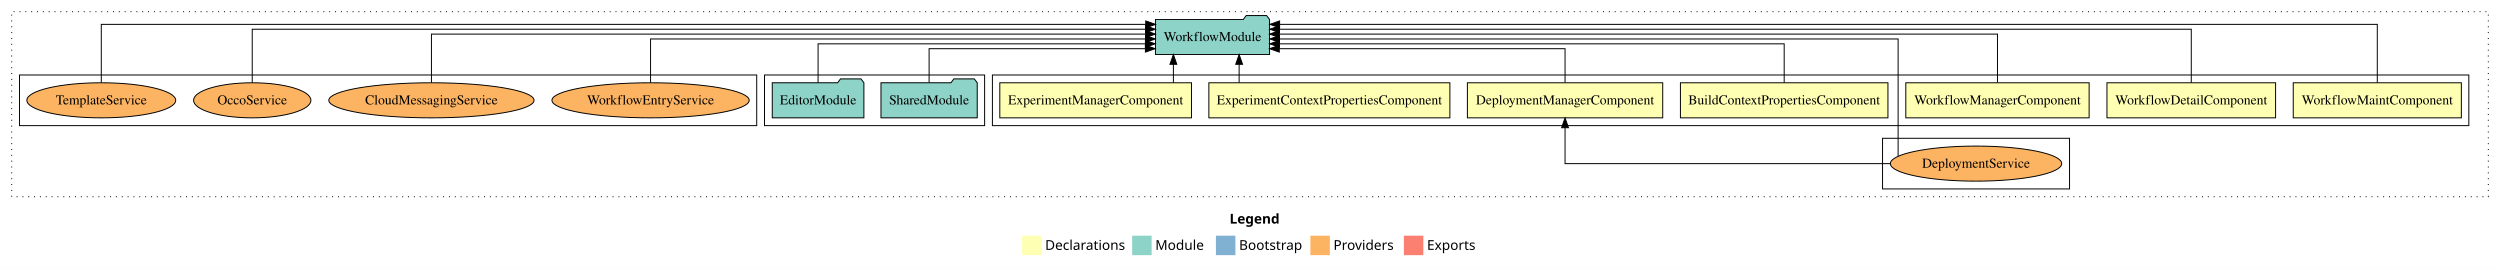
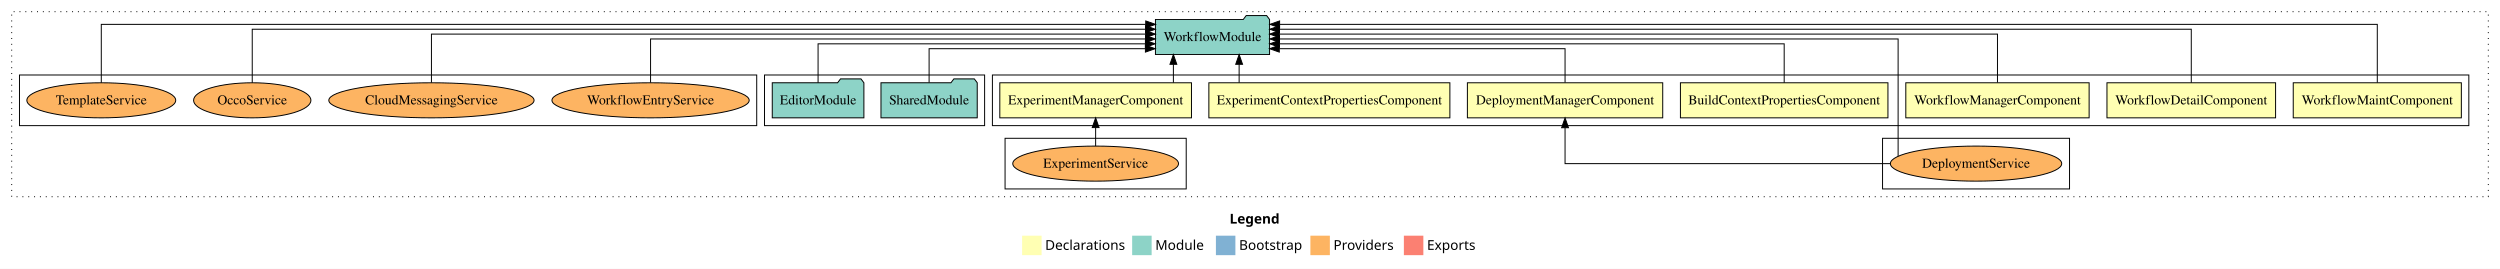
<svg xmlns="http://www.w3.org/2000/svg" width="2567pt" height="276pt" viewBox="0.00 0.00 2567.00 276.00">
  <g id="graph0" class="graph" transform="scale(1 1) rotate(0) translate(4 272)">
    <polygon fill="#ffffff" stroke="transparent" points="-4,4 -4,-272 2563,-272 2563,4 -4,4" />
    <text text-anchor="start" x="1258.509" y="-42.4" font-family="sans-serif" font-weight="bold" font-size="14.00" fill="#000000">Legend</text>
    <polygon fill="#ffffb3" stroke="transparent" points="1045.5,-10 1045.5,-30 1065.5,-30 1065.5,-10 1045.5,-10" />
    <text text-anchor="start" x="1069.129" y="-15.4" font-family="sans-serif" font-size="14.00" fill="#000000">  Declarations</text>
    <polygon fill="#8dd3c7" stroke="transparent" points="1158.5,-10 1158.5,-30 1178.5,-30 1178.5,-10 1158.5,-10" />
    <text text-anchor="start" x="1182.225" y="-15.4" font-family="sans-serif" font-size="14.00" fill="#000000">  Module</text>
    <polygon fill="#80b1d3" stroke="transparent" points="1244.5,-10 1244.5,-30 1264.5,-30 1264.5,-10 1244.5,-10" />
    <text text-anchor="start" x="1268.281" y="-15.4" font-family="sans-serif" font-size="14.00" fill="#000000">  Bootstrap</text>
    <polygon fill="#fdb462" stroke="transparent" points="1341.5,-10 1341.5,-30 1361.5,-30 1361.5,-10 1341.5,-10" />
    <text text-anchor="start" x="1365.173" y="-15.4" font-family="sans-serif" font-size="14.00" fill="#000000">  Providers</text>
    <polygon fill="#fb8072" stroke="transparent" points="1437.5,-10 1437.5,-30 1457.5,-30 1457.5,-10 1437.5,-10" />
    <text text-anchor="start" x="1461.226" y="-15.4" font-family="sans-serif" font-size="14.00" fill="#000000">  Exports</text>
    <g id="clust1" class="cluster">
      <polygon fill="none" stroke="#000000" stroke-dasharray="1,5" points="8,-70 8,-260 2551,-260 2551,-70 8,-70" />
    </g>
    <g id="clust2" class="cluster">
      <polygon fill="none" stroke="#000000" points="1015,-143 1015,-195 2531,-195 2531,-143 1015,-143" />
    </g>
    <g id="clust7" class="cluster">
      <polygon fill="none" stroke="#000000" points="1929,-78 1929,-130 2121,-130 2121,-78 1929,-78" />
+     </g>
+     <g id="clust9" class="cluster">
+       <polygon fill="none" stroke="#000000" points="1028,-78 1028,-130 1214,-130 1214,-78 1028,-78" />
    </g>
    <g id="clust10" class="cluster">
      <polygon fill="none" stroke="#000000" points="781,-143 781,-195 1007,-195 1007,-143 781,-143" />
    </g>
    <g id="clust13" class="cluster">
      <polygon fill="none" stroke="#000000" points="16,-143 16,-195 773,-195 773,-143 16,-143" />
    </g>
    <g id="node1" class="node">
      <polygon fill="#ffffb3" stroke="#000000" points="2523.306,-187 2350.694,-187 2350.694,-151 2523.306,-151 2523.306,-187" />
      <text text-anchor="middle" x="2437" y="-164.8" font-family="Times,serif" font-size="14.00" fill="#000000">WorkflowMaintComponent</text>
    </g>
    <g id="node8" class="node">
      <polygon fill="#8dd3c7" stroke="#000000" points="1299.583,-252 1296.583,-256 1275.583,-256 1272.583,-252 1182.417,-252 1182.417,-216 1299.583,-216 1299.583,-252" />
      <text text-anchor="middle" x="1241" y="-229.8" font-family="Times,serif" font-size="14.00" fill="#000000">WorkflowModule</text>
    </g>
    <g id="edge1" class="edge">
      <path fill="none" stroke="#000000" d="M2437,-187.091C2437,-210.133 2437,-247 2437,-247 2437,-247 1309.902,-247 1309.902,-247" />
      <polygon fill="#000000" stroke="#000000" points="1309.902,-243.5 1299.902,-247 1309.902,-250.5 1309.902,-243.5" />
    </g>
    <g id="node2" class="node">
      <polygon fill="#ffffb3" stroke="#000000" points="2332.573,-187 2159.427,-187 2159.427,-151 2332.573,-151 2332.573,-187" />
      <text text-anchor="middle" x="2246" y="-164.8" font-family="Times,serif" font-size="14.00" fill="#000000">WorkflowDetailComponent</text>
    </g>
    <g id="edge2" class="edge">
      <path fill="none" stroke="#000000" d="M2246,-187.045C2246,-208.662 2246,-242 2246,-242 2246,-242 1309.746,-242 1309.746,-242" />
      <polygon fill="#000000" stroke="#000000" points="1309.746,-238.5 1299.746,-242 1309.746,-245.5 1309.746,-238.5" />
    </g>
    <g id="node3" class="node">
      <polygon fill="#ffffb3" stroke="#000000" points="2141.115,-187 1952.885,-187 1952.885,-151 2141.115,-151 2141.115,-187" />
      <text text-anchor="middle" x="2047" y="-164.8" font-family="Times,serif" font-size="14.00" fill="#000000">WorkflowManagerComponent</text>
    </g>
    <g id="edge3" class="edge">
      <path fill="none" stroke="#000000" d="M2047,-187.223C2047,-207.365 2047,-237 2047,-237 2047,-237 1309.615,-237 1309.615,-237" />
      <polygon fill="#000000" stroke="#000000" points="1309.615,-233.5 1299.615,-237 1309.615,-240.5 1309.615,-233.5" />
    </g>
    <g id="node4" class="node">
      <polygon fill="#ffffb3" stroke="#000000" points="1934.542,-187 1721.458,-187 1721.458,-151 1934.542,-151 1934.542,-187" />
      <text text-anchor="middle" x="1828" y="-164.8" font-family="Times,serif" font-size="14.00" fill="#000000">BuildContextPropertiesComponent</text>
    </g>
    <g id="edge4" class="edge">
      <path fill="none" stroke="#000000" d="M1828,-187.034C1828,-204.06 1828,-227 1828,-227 1828,-227 1309.7,-227 1309.7,-227" />
      <polygon fill="#000000" stroke="#000000" points="1309.7,-223.5 1299.7,-227 1309.7,-230.5 1309.7,-223.5" />
    </g>
    <g id="node5" class="node">
      <polygon fill="#ffffb3" stroke="#000000" points="1703.289,-187 1502.711,-187 1502.711,-151 1703.289,-151 1703.289,-187" />
      <text text-anchor="middle" x="1603" y="-164.8" font-family="Times,serif" font-size="14.00" fill="#000000">DeploymentManagerComponent</text>
    </g>
    <g id="edge5" class="edge">
      <path fill="none" stroke="#000000" d="M1603,-187.24C1603,-202.571 1603,-222 1603,-222 1603,-222 1309.564,-222 1309.564,-222" />
      <polygon fill="#000000" stroke="#000000" points="1309.564,-218.5 1299.564,-222 1309.564,-225.5 1309.564,-218.5" />
    </g>
    <g id="node6" class="node">
      <polygon fill="#ffffb3" stroke="#000000" points="1484.738,-187 1237.262,-187 1237.262,-151 1484.738,-151 1484.738,-187" />
      <text text-anchor="middle" x="1361" y="-164.8" font-family="Times,serif" font-size="14.00" fill="#000000">ExperimentContextPropertiesComponent</text>
    </g>
    <g id="edge7" class="edge">
      <path fill="none" stroke="#000000" d="M1268.336,-187.106C1268.336,-187.106 1268.336,-205.991 1268.336,-205.991" />
      <polygon fill="#000000" stroke="#000000" points="1264.836,-205.991 1268.336,-215.991 1271.836,-205.991 1264.836,-205.991" />
    </g>
    <g id="node7" class="node">
      <polygon fill="#ffffb3" stroke="#000000" points="1219.396,-187 1022.604,-187 1022.604,-151 1219.396,-151 1219.396,-187" />
      <text text-anchor="middle" x="1121" y="-164.8" font-family="Times,serif" font-size="14.00" fill="#000000">ExperimentManagerComponent</text>
    </g>
    <g id="edge8" class="edge">
      <path fill="none" stroke="#000000" d="M1200.828,-187.106C1200.828,-187.106 1200.828,-205.991 1200.828,-205.991" />
      <polygon fill="#000000" stroke="#000000" points="1197.328,-205.991 1200.828,-215.991 1204.328,-205.991 1197.328,-205.991" />
    </g>
    <g id="node9" class="node">
      <ellipse fill="#fdb462" stroke="#000000" cx="2025" cy="-104" rx="87.961" ry="18" />
      <text text-anchor="middle" x="2025" y="-99.8" font-family="Times,serif" font-size="14.00" fill="#000000">DeploymentService</text>
    </g>
    <g id="edge6" class="edge">
      <path fill="none" stroke="#000000" d="M1937.049,-104C1813.373,-104 1603,-104 1603,-104 1603,-104 1603,-140.894 1603,-140.894" />
      <polygon fill="#000000" stroke="#000000" points="1599.5,-140.894 1603,-150.894 1606.5,-140.894 1599.5,-140.894" />
    </g>
-     <g id="edge15" class="edge">
+     <g id="edge16" class="edge">
      <path fill="none" stroke="#000000" d="M1944.981,-111.624C1944.981,-139.18 1944.981,-232 1944.981,-232 1944.981,-232 1309.81,-232 1309.81,-232" />
      <polygon fill="#000000" stroke="#000000" points="1309.81,-228.5 1299.81,-232 1309.81,-235.5 1309.81,-228.5" />
    </g>
    <g id="node10" class="node">
+       <ellipse fill="#fdb462" stroke="#000000" cx="1121" cy="-104" rx="85.089" ry="18" />
+       <text text-anchor="middle" x="1121" y="-99.8" font-family="Times,serif" font-size="14.00" fill="#000000">ExperimentService</text>
+     </g>
+     <g id="edge9" class="edge">
+       <path fill="none" stroke="#000000" d="M1121,-122.106C1121,-122.106 1121,-140.991 1121,-140.991" />
+       <polygon fill="#000000" stroke="#000000" points="1117.5,-140.991 1121,-150.991 1124.5,-140.991 1117.5,-140.991" />
+     </g>
+     <g id="node11" class="node">
      <polygon fill="#8dd3c7" stroke="#000000" points="999.423,-187 996.423,-191 975.423,-191 972.423,-187 900.577,-187 900.577,-151 999.423,-151 999.423,-187" />
      <text text-anchor="middle" x="950" y="-164.8" font-family="Times,serif" font-size="14.00" fill="#000000">SharedModule</text>
    </g>
-     <g id="edge9" class="edge">
+     <g id="edge10" class="edge">
      <path fill="none" stroke="#000000" d="M950,-187.24C950,-202.571 950,-222 950,-222 950,-222 1172.112,-222 1172.112,-222" />
      <polygon fill="#000000" stroke="#000000" points="1172.112,-225.5 1182.112,-222 1172.112,-218.5 1172.112,-225.5" />
    </g>
-     <g id="node11" class="node">
+     <g id="node12" class="node">
      <polygon fill="#8dd3c7" stroke="#000000" points="883.045,-187 880.045,-191 859.045,-191 856.045,-187 788.955,-187 788.955,-151 883.045,-151 883.045,-187" />
      <text text-anchor="middle" x="836" y="-164.8" font-family="Times,serif" font-size="14.00" fill="#000000">EditorModule</text>
    </g>
-     <g id="edge10" class="edge">
+     <g id="edge11" class="edge">
      <path fill="none" stroke="#000000" d="M836,-187.034C836,-204.06 836,-227 836,-227 836,-227 1172.11,-227 1172.11,-227" />
      <polygon fill="#000000" stroke="#000000" points="1172.11,-230.5 1182.11,-227 1172.11,-223.5 1172.11,-230.5" />
    </g>
-     <g id="node12" class="node">
+     <g id="node13" class="node">
      <ellipse fill="#fdb462" stroke="#000000" cx="664" cy="-169" rx="101.264" ry="18" />
      <text text-anchor="middle" x="664" y="-164.8" font-family="Times,serif" font-size="14.00" fill="#000000">WorkflowEntryService</text>
    </g>
-     <g id="edge11" class="edge">
+     <g id="edge12" class="edge">
      <path fill="none" stroke="#000000" d="M664,-187.222C664,-205.828 664,-232 664,-232 664,-232 1172.231,-232 1172.231,-232" />
      <polygon fill="#000000" stroke="#000000" points="1172.231,-235.5 1182.231,-232 1172.231,-228.5 1172.231,-235.5" />
    </g>
-     <g id="node13" class="node">
+     <g id="node14" class="node">
      <ellipse fill="#fdb462" stroke="#000000" cx="439" cy="-169" rx="105.378" ry="18" />
      <text text-anchor="middle" x="439" y="-164.8" font-family="Times,serif" font-size="14.00" fill="#000000">CloudMessagingService</text>
    </g>
-     <g id="edge12" class="edge">
+     <g id="edge13" class="edge">
      <path fill="none" stroke="#000000" d="M439,-187.223C439,-207.365 439,-237 439,-237 439,-237 1172.352,-237 1172.352,-237" />
      <polygon fill="#000000" stroke="#000000" points="1172.352,-240.5 1182.352,-237 1172.352,-233.5 1172.352,-240.5" />
    </g>
-     <g id="node14" class="node">
+     <g id="node15" class="node">
      <ellipse fill="#fdb462" stroke="#000000" cx="255" cy="-169" rx="60.231" ry="18" />
      <text text-anchor="middle" x="255" y="-164.8" font-family="Times,serif" font-size="14.00" fill="#000000">OccoService</text>
    </g>
-     <g id="edge13" class="edge">
+     <g id="edge14" class="edge">
      <path fill="none" stroke="#000000" d="M255,-187.045C255,-208.662 255,-242 255,-242 255,-242 1172.274,-242 1172.274,-242" />
      <polygon fill="#000000" stroke="#000000" points="1172.274,-245.5 1182.274,-242 1172.274,-238.5 1172.274,-245.5" />
    </g>
-     <g id="node15" class="node">
+     <g id="node16" class="node">
      <ellipse fill="#fdb462" stroke="#000000" cx="100" cy="-169" rx="76.419" ry="18" />
      <text text-anchor="middle" x="100" y="-164.8" font-family="Times,serif" font-size="14.00" fill="#000000">TemplateService</text>
    </g>
-     <g id="edge14" class="edge">
+     <g id="edge15" class="edge">
      <path fill="none" stroke="#000000" d="M100,-187.091C100,-210.133 100,-247 100,-247 100,-247 1172.454,-247 1172.454,-247" />
      <polygon fill="#000000" stroke="#000000" points="1172.454,-250.5 1182.454,-247 1172.454,-243.5 1172.454,-250.5" />
    </g>
  </g>
</svg>
